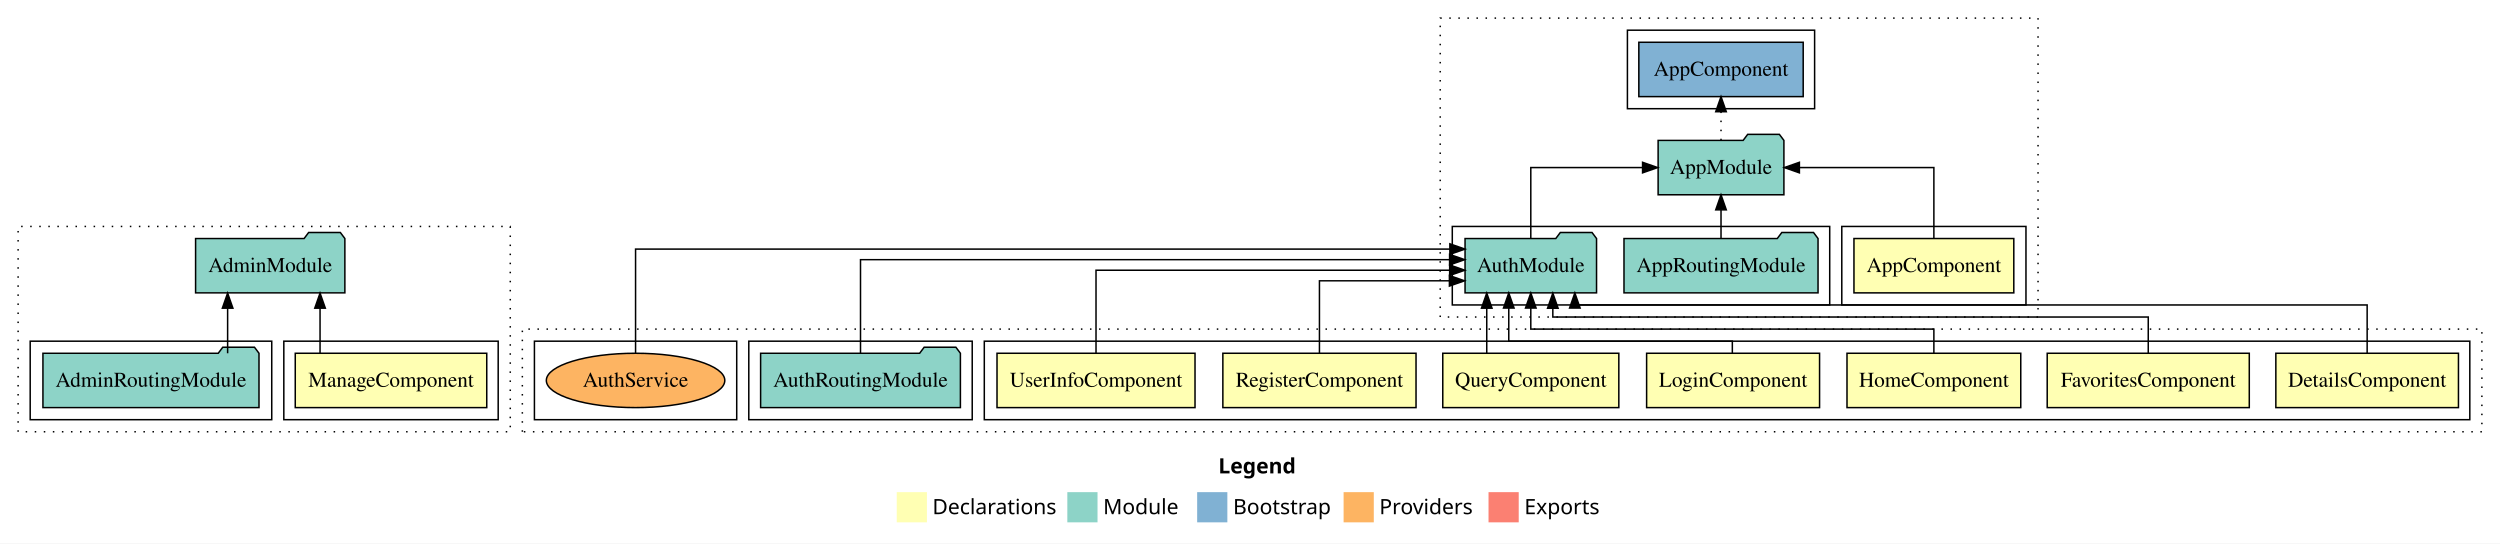
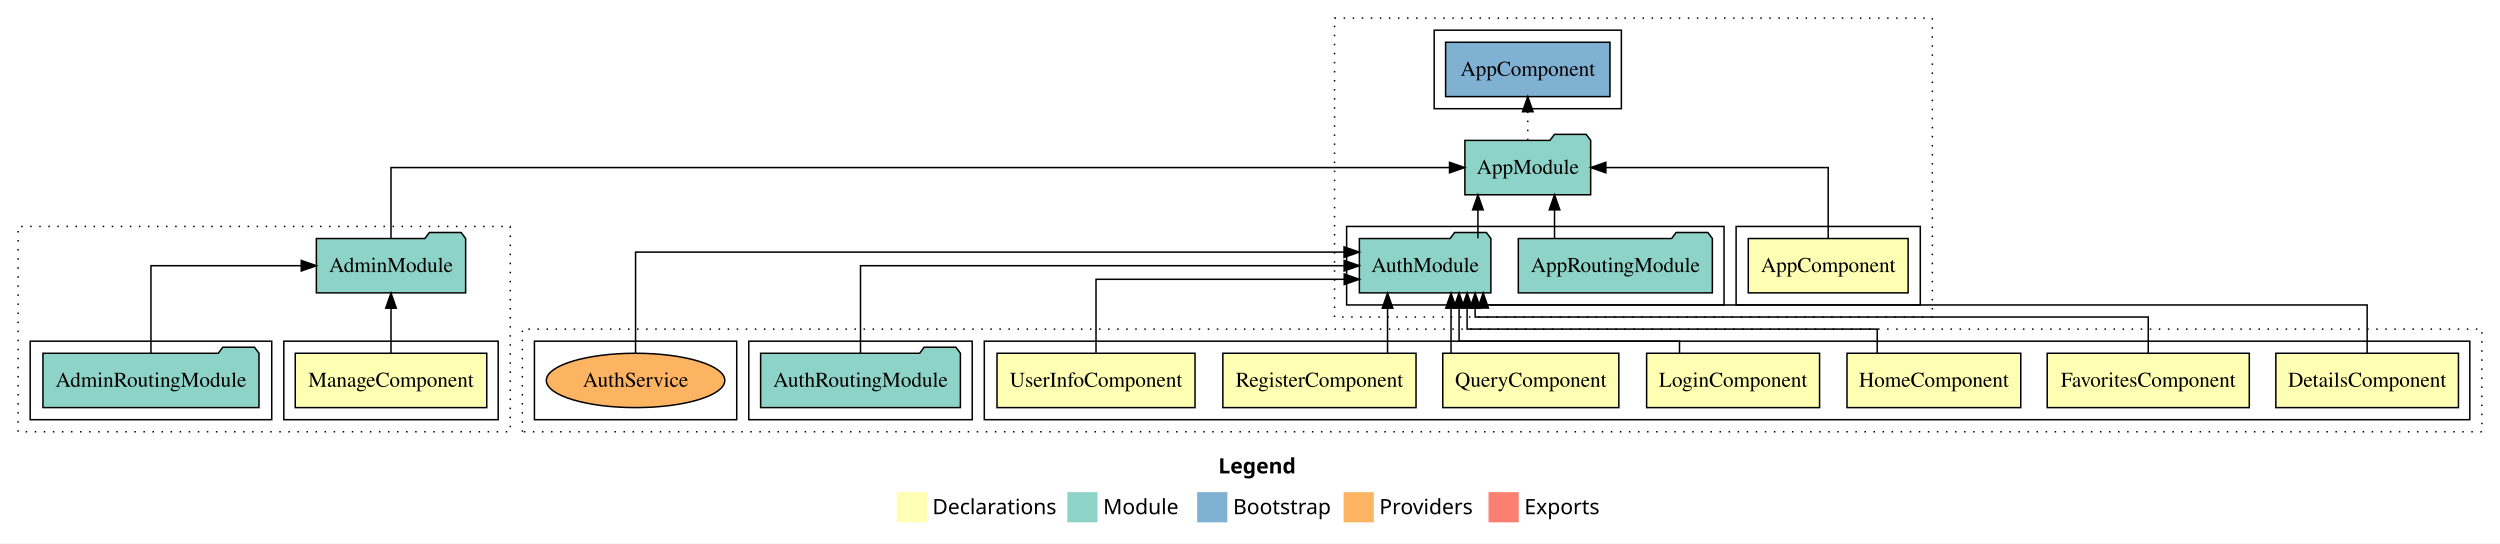
<svg xmlns="http://www.w3.org/2000/svg" width="1656pt" height="360pt" viewBox="0.00 0.00 1656.00 360.00">
  <g id="graph0" class="graph" transform="scale(1 1) rotate(0) translate(4 356)">
    <polygon fill="white" stroke="transparent" points="-4,4 -4,-356 1652,-356 1652,4 -4,4" />
    <text text-anchor="start" x="803.01" y="-42.4" font-family="Times-12" font-weight="bold" font-size="14.00">Legend</text>
    <polygon fill="#ffffb3" stroke="transparent" points="590,-10 590,-30 610,-30 610,-10 590,-10" />
    <text text-anchor="start" x="613.63" y="-15.4" font-family="Times-12" font-size="14.00">  Declarations</text>
    <polygon fill="#8dd3c7" stroke="transparent" points="703,-10 703,-30 723,-30 723,-10 703,-10" />
    <text text-anchor="start" x="726.73" y="-15.4" font-family="Times-12" font-size="14.00">  Module</text>
    <polygon fill="#80b1d3" stroke="transparent" points="789,-10 789,-30 809,-30 809,-10 789,-10" />
    <text text-anchor="start" x="812.78" y="-15.4" font-family="Times-12" font-size="14.00">  Bootstrap</text>
    <polygon fill="#fdb462" stroke="transparent" points="886,-10 886,-30 906,-30 906,-10 886,-10" />
    <text text-anchor="start" x="909.67" y="-15.4" font-family="Times-12" font-size="14.00">  Providers</text>
    <polygon fill="#fb8072" stroke="transparent" points="982,-10 982,-30 1002,-30 1002,-10 982,-10" />
    <text text-anchor="start" x="1005.73" y="-15.4" font-family="Times-12" font-size="14.00">  Exports</text>
    <g id="clust1" class="cluster">
      <polygon fill="none" stroke="black" stroke-dasharray="1,5" points="8,-70 8,-206 334,-206 334,-70 8,-70" />
    </g>
    <g id="clust2" class="cluster">
      <polygon fill="none" stroke="black" points="184,-78 184,-130 326,-130 326,-78 184,-78" />
    </g>
    <g id="clust4" class="cluster">
      <polygon fill="none" stroke="black" points="16,-78 16,-130 176,-130 176,-78 16,-78" />
    </g>
    <g id="clust14" class="cluster">
-       <polygon fill="none" stroke="black" stroke-dasharray="1,5" points="950,-146 950,-344 1346,-344 1346,-146 950,-146" />
+       <polygon fill="none" stroke="black" stroke-dasharray="1,5" points="880,-146 880,-344 1276,-344 1276,-146 880,-146" />
    </g>
    <g id="clust15" class="cluster">
-       <polygon fill="none" stroke="black" points="1216,-154 1216,-206 1338,-206 1338,-154 1216,-154" />
+       <polygon fill="none" stroke="black" points="1146,-154 1146,-206 1268,-206 1268,-154 1146,-154" />
    </g>
    <g id="clust17" class="cluster">
-       <polygon fill="none" stroke="black" points="958,-154 958,-206 1208,-206 1208,-154 958,-154" />
+       <polygon fill="none" stroke="black" points="888,-154 888,-206 1138,-206 1138,-154 888,-154" />
    </g>
    <g id="clust19" class="cluster">
-       <polygon fill="none" stroke="black" points="1074,-284 1074,-336 1198,-336 1198,-284 1074,-284" />
+       <polygon fill="none" stroke="black" points="946,-284 946,-336 1070,-336 1070,-284 946,-284" />
    </g>
    <g id="clust27" class="cluster">
      <polygon fill="none" stroke="black" stroke-dasharray="1,5" points="342,-70 342,-138 1640,-138 1640,-70 342,-70" />
    </g>
    <g id="clust28" class="cluster">
      <polygon fill="none" stroke="black" points="648,-78 648,-130 1632,-130 1632,-78 648,-78" />
    </g>
    <g id="clust36" class="cluster">
      <polygon fill="none" stroke="black" points="492,-78 492,-130 640,-130 640,-78 492,-78" />
    </g>
    <g id="clust39" class="cluster">
      <polygon fill="none" stroke="black" points="350,-78 350,-130 484,-130 484,-78 350,-78" />
    </g>
    <g id="node1" class="node">
      <polygon fill="#ffffb3" stroke="black" points="318.42,-122 191.58,-122 191.58,-86 318.42,-86 318.42,-122" />
      <text text-anchor="middle" x="255" y="-99.8" font-family="Times,serif" font-size="14.00">ManageComponent</text>
    </g>
    <g id="node2" class="node">
-       <polygon fill="#8dd3c7" stroke="black" points="224.44,-198 221.44,-202 200.44,-202 197.44,-198 125.56,-198 125.56,-162 224.44,-162 224.44,-198" />
-       <text text-anchor="middle" x="175" y="-175.8" font-family="Times,serif" font-size="14.00">AdminModule</text>
+       <polygon fill="#8dd3c7" stroke="black" points="304.44,-198 301.44,-202 280.44,-202 277.44,-198 205.56,-198 205.56,-162 304.44,-162 304.44,-198" />
+       <text text-anchor="middle" x="255" y="-175.8" font-family="Times,serif" font-size="14.00">AdminModule</text>
    </g>
    <g id="edge1" class="edge">
-       <path fill="none" stroke="black" d="M208,-122.01C208,-122.01 208,-151.85 208,-151.85" />
-       <polygon fill="black" stroke="black" points="204.5,-151.85 208,-161.85 211.5,-151.85 204.5,-151.85" />
+       <path fill="none" stroke="black" d="M255,-122.01C255,-122.01 255,-151.85 255,-151.85" />
+       <polygon fill="black" stroke="black" points="251.5,-151.85 255,-161.85 258.5,-151.85 251.5,-151.85" />
+     </g>
+     <g id="node5" class="node">
+       <polygon fill="#8dd3c7" stroke="black" points="1049.66,-263 1046.66,-267 1025.66,-267 1022.66,-263 966.34,-263 966.34,-227 1049.66,-227 1049.66,-263" />
+       <text text-anchor="middle" x="1008" y="-240.8" font-family="Times,serif" font-size="14.00">AppModule</text>
+     </g>
+     <g id="edge4" class="edge">
+       <path fill="none" stroke="black" d="M255,-198.11C255,-217.34 255,-245 255,-245 255,-245 956.17,-245 956.17,-245" />
+       <polygon fill="black" stroke="black" points="956.17,-248.5 966.17,-245 956.17,-241.5 956.17,-248.5" />
    </g>
    <g id="node3" class="node">
      <polygon fill="#8dd3c7" stroke="black" points="167.56,-122 164.56,-126 143.56,-126 140.56,-122 24.44,-122 24.44,-86 167.56,-86 167.56,-122" />
      <text text-anchor="middle" x="96" y="-99.8" font-family="Times,serif" font-size="14.00">AdminRoutingModule</text>
    </g>
    <g id="edge2" class="edge">
-       <path fill="none" stroke="black" d="M146.78,-122.01C146.78,-122.01 146.78,-151.85 146.78,-151.85" />
-       <polygon fill="black" stroke="black" points="143.28,-151.85 146.78,-161.85 150.28,-151.85 143.28,-151.85" />
+       <path fill="none" stroke="black" d="M96,-122.01C96,-144.49 96,-180 96,-180 96,-180 195.56,-180 195.56,-180" />
+       <polygon fill="black" stroke="black" points="195.56,-183.5 205.56,-180 195.56,-176.5 195.56,-183.5" />
    </g>
    <g id="node4" class="node">
-       <polygon fill="#ffffb3" stroke="black" points="1329.94,-198 1224.06,-198 1224.06,-162 1329.94,-162 1329.94,-198" />
-       <text text-anchor="middle" x="1277" y="-175.8" font-family="Times,serif" font-size="14.00">AppComponent</text>
-     </g>
-     <g id="node5" class="node">
-       <polygon fill="#8dd3c7" stroke="black" points="1177.66,-263 1174.66,-267 1153.66,-267 1150.66,-263 1094.34,-263 1094.34,-227 1177.66,-227 1177.66,-263" />
-       <text text-anchor="middle" x="1136" y="-240.8" font-family="Times,serif" font-size="14.00">AppModule</text>
+       <polygon fill="#ffffb3" stroke="black" points="1259.94,-198 1154.06,-198 1154.06,-162 1259.94,-162 1259.94,-198" />
+       <text text-anchor="middle" x="1207" y="-175.8" font-family="Times,serif" font-size="14.00">AppComponent</text>
    </g>
    <g id="edge3" class="edge">
-       <path fill="none" stroke="black" d="M1277,-198.11C1277,-217.34 1277,-245 1277,-245 1277,-245 1187.92,-245 1187.92,-245" />
-       <polygon fill="black" stroke="black" points="1187.92,-241.5 1177.92,-245 1187.92,-248.5 1187.92,-241.5" />
+       <path fill="none" stroke="black" d="M1207,-198.11C1207,-217.34 1207,-245 1207,-245 1207,-245 1059.72,-245 1059.72,-245" />
+       <polygon fill="black" stroke="black" points="1059.72,-241.5 1049.72,-245 1059.72,-248.5 1059.72,-241.5" />
    </g>
    <g id="node8" class="node">
-       <polygon fill="#80b1d3" stroke="black" points="1190.44,-328 1081.56,-328 1081.56,-292 1190.44,-292 1190.44,-328" />
-       <text text-anchor="middle" x="1136" y="-305.8" font-family="Times,serif" font-size="14.00">AppComponent </text>
+       <polygon fill="#80b1d3" stroke="black" points="1062.44,-328 953.56,-328 953.56,-292 1062.44,-292 1062.44,-328" />
+       <text text-anchor="middle" x="1008" y="-305.8" font-family="Times,serif" font-size="14.00">AppComponent </text>
+     </g>
+     <g id="edge7" class="edge">
+       <path fill="none" stroke="black" stroke-dasharray="1,5" d="M1008,-263.11C1008,-263.11 1008,-281.99 1008,-281.99" />
+       <polygon fill="black" stroke="black" points="1004.5,-281.99 1008,-291.99 1011.5,-281.99 1004.5,-281.99" />
+     </g>
+     <g id="node6" class="node">
+       <polygon fill="#8dd3c7" stroke="black" points="1130.27,-198 1127.27,-202 1106.27,-202 1103.27,-198 1001.73,-198 1001.73,-162 1130.27,-162 1130.27,-198" />
+       <text text-anchor="middle" x="1066" y="-175.8" font-family="Times,serif" font-size="14.00">AppRoutingModule</text>
+     </g>
+     <g id="edge5" class="edge">
+       <path fill="none" stroke="black" d="M1025.72,-198.11C1025.72,-198.11 1025.72,-216.99 1025.72,-216.99" />
+       <polygon fill="black" stroke="black" points="1022.22,-216.99 1025.72,-226.99 1029.22,-216.99 1022.22,-216.99" />
+     </g>
+     <g id="node7" class="node">
+       <polygon fill="#8dd3c7" stroke="black" points="983.55,-198 980.55,-202 959.55,-202 956.55,-198 896.45,-198 896.45,-162 983.55,-162 983.55,-198" />
+       <text text-anchor="middle" x="940" y="-175.8" font-family="Times,serif" font-size="14.00">AuthModule</text>
    </g>
    <g id="edge6" class="edge">
-       <path fill="none" stroke="black" stroke-dasharray="1,5" d="M1136,-263.11C1136,-263.11 1136,-281.99 1136,-281.99" />
-       <polygon fill="black" stroke="black" points="1132.5,-281.99 1136,-291.99 1139.5,-281.99 1132.5,-281.99" />
-     </g>
-     <g id="node6" class="node">
-       <polygon fill="#8dd3c7" stroke="black" points="1200.27,-198 1197.27,-202 1176.27,-202 1173.27,-198 1071.73,-198 1071.73,-162 1200.27,-162 1200.27,-198" />
-       <text text-anchor="middle" x="1136" y="-175.8" font-family="Times,serif" font-size="14.00">AppRoutingModule</text>
-     </g>
-     <g id="edge4" class="edge">
-       <path fill="none" stroke="black" d="M1136,-198.11C1136,-198.11 1136,-216.99 1136,-216.99" />
-       <polygon fill="black" stroke="black" points="1132.5,-216.99 1136,-226.99 1139.5,-216.99 1132.5,-216.99" />
-     </g>
-     <g id="node7" class="node">
-       <polygon fill="#8dd3c7" stroke="black" points="1053.55,-198 1050.55,-202 1029.55,-202 1026.55,-198 966.45,-198 966.45,-162 1053.55,-162 1053.55,-198" />
-       <text text-anchor="middle" x="1010" y="-175.8" font-family="Times,serif" font-size="14.00">AuthModule</text>
-     </g>
-     <g id="edge5" class="edge">
-       <path fill="none" stroke="black" d="M1010,-198.11C1010,-217.34 1010,-245 1010,-245 1010,-245 1084.04,-245 1084.04,-245" />
-       <polygon fill="black" stroke="black" points="1084.04,-248.5 1094.04,-245 1084.04,-241.5 1084.04,-248.5" />
+       <path fill="none" stroke="black" d="M974.97,-198.11C974.97,-198.11 974.97,-216.99 974.97,-216.99" />
+       <polygon fill="black" stroke="black" points="971.47,-216.99 974.97,-226.99 978.47,-216.99 971.47,-216.99" />
    </g>
    <g id="node9" class="node">
      <polygon fill="#ffffb3" stroke="black" points="1624.48,-122 1503.52,-122 1503.52,-86 1624.48,-86 1624.48,-122" />
      <text text-anchor="middle" x="1564" y="-99.8" font-family="Times,serif" font-size="14.00">DetailsComponent</text>
    </g>
-     <g id="edge7" class="edge">
-       <path fill="none" stroke="black" d="M1564,-122.05C1564,-136.37 1564,-154 1564,-154 1564,-154 1039.18,-154 1039.18,-154 1039.18,-154 1039.18,-154.79 1039.18,-154.79" />
-       <polygon fill="black" stroke="black" points="1035.68,-151.94 1039.18,-161.94 1042.68,-151.94 1035.68,-151.94" />
+     <g id="edge8" class="edge">
+       <path fill="none" stroke="black" d="M1564,-122.05C1564,-136.37 1564,-154 1564,-154 1564,-154 978.45,-154 978.45,-154 978.45,-154 978.45,-154.79 978.45,-154.79" />
+       <polygon fill="black" stroke="black" points="974.95,-151.94 978.45,-161.94 981.95,-151.94 974.95,-151.94" />
    </g>
    <g id="node10" class="node">
      <polygon fill="#ffffb3" stroke="black" points="1485.93,-122 1352.07,-122 1352.07,-86 1485.93,-86 1485.93,-122" />
      <text text-anchor="middle" x="1419" y="-99.8" font-family="Times,serif" font-size="14.00">FavoritesComponent</text>
    </g>
-     <g id="edge8" class="edge">
-       <path fill="none" stroke="black" d="M1419,-122.06C1419,-133.44 1419,-146 1419,-146 1419,-146 1024.59,-146 1024.59,-146 1024.59,-146 1024.59,-151.81 1024.59,-151.81" />
-       <polygon fill="black" stroke="black" points="1021.09,-151.81 1024.59,-161.81 1028.09,-151.81 1021.09,-151.81" />
+     <g id="edge9" class="edge">
+       <path fill="none" stroke="black" d="M1419,-122.06C1419,-133.44 1419,-146 1419,-146 1419,-146 973.13,-146 973.13,-146 973.13,-146 973.13,-151.81 973.13,-151.81" />
+       <polygon fill="black" stroke="black" points="969.63,-151.81 973.13,-161.81 976.63,-151.81 969.63,-151.81" />
    </g>
    <g id="node11" class="node">
      <polygon fill="#ffffb3" stroke="black" points="1334.55,-122 1219.45,-122 1219.45,-86 1334.55,-86 1334.55,-122" />
      <text text-anchor="middle" x="1277" y="-99.8" font-family="Times,serif" font-size="14.00">HomeComponent</text>
    </g>
-     <g id="edge9" class="edge">
-       <path fill="none" stroke="black" d="M1277,-122.19C1277,-130.28 1277,-138 1277,-138 1277,-138 1010,-138 1010,-138 1010,-138 1010,-151.94 1010,-151.94" />
-       <polygon fill="black" stroke="black" points="1006.5,-151.94 1010,-161.94 1013.5,-151.94 1006.5,-151.94" />
+     <g id="edge10" class="edge">
+       <path fill="none" stroke="black" d="M1239.47,-122.19C1239.47,-130.28 1239.47,-138 1239.47,-138 1239.47,-138 967.81,-138 967.81,-138 967.81,-138 967.81,-151.94 967.81,-151.94" />
+       <polygon fill="black" stroke="black" points="964.31,-151.94 967.81,-161.94 971.31,-151.94 964.31,-151.94" />
    </g>
    <g id="node12" class="node">
      <polygon fill="#ffffb3" stroke="black" points="1201.28,-122 1086.72,-122 1086.72,-86 1201.28,-86 1201.28,-122" />
      <text text-anchor="middle" x="1144" y="-99.8" font-family="Times,serif" font-size="14.00">LoginComponent</text>
    </g>
-     <g id="edge10" class="edge">
-       <path fill="none" stroke="black" d="M1143.5,-122.06C1143.5,-126.49 1143.5,-130 1143.5,-130 1143.5,-130 995.41,-130 995.41,-130 995.41,-130 995.41,-151.95 995.41,-151.95" />
-       <polygon fill="black" stroke="black" points="991.91,-151.95 995.41,-161.95 998.91,-151.95 991.91,-151.95" />
+     <g id="edge11" class="edge">
+       <path fill="none" stroke="black" d="M1108.5,-122.06C1108.5,-126.49 1108.5,-130 1108.5,-130 1108.5,-130 962.49,-130 962.49,-130 962.49,-130 962.49,-151.95 962.49,-151.95" />
+       <polygon fill="black" stroke="black" points="958.99,-151.95 962.49,-161.95 965.99,-151.95 958.99,-151.95" />
    </g>
    <g id="node13" class="node">
      <polygon fill="#ffffb3" stroke="black" points="1068.31,-122 951.69,-122 951.69,-86 1068.31,-86 1068.31,-122" />
      <text text-anchor="middle" x="1010" y="-99.8" font-family="Times,serif" font-size="14.00">QueryComponent</text>
    </g>
-     <g id="edge11" class="edge">
-       <path fill="none" stroke="black" d="M980.82,-122.01C980.82,-122.01 980.82,-151.85 980.82,-151.85" />
-       <polygon fill="black" stroke="black" points="977.32,-151.85 980.82,-161.85 984.32,-151.85 977.32,-151.85" />
+     <g id="edge12" class="edge">
+       <path fill="none" stroke="black" d="M957.16,-122.01C957.16,-122.01 957.16,-151.85 957.16,-151.85" />
+       <polygon fill="black" stroke="black" points="953.66,-151.85 957.16,-161.85 960.66,-151.85 953.66,-151.85" />
    </g>
    <g id="node14" class="node">
      <polygon fill="#ffffb3" stroke="black" points="933.98,-122 806.02,-122 806.02,-86 933.98,-86 933.98,-122" />
      <text text-anchor="middle" x="870" y="-99.8" font-family="Times,serif" font-size="14.00">RegisterComponent</text>
    </g>
-     <g id="edge12" class="edge">
-       <path fill="none" stroke="black" d="M870,-122.03C870,-141.58 870,-170 870,-170 870,-170 956.09,-170 956.09,-170" />
-       <polygon fill="black" stroke="black" points="956.09,-173.5 966.09,-170 956.09,-166.5 956.09,-173.5" />
+     <g id="edge13" class="edge">
+       <path fill="none" stroke="black" d="M915.11,-122.01C915.11,-122.01 915.11,-151.85 915.11,-151.85" />
+       <polygon fill="black" stroke="black" points="911.61,-151.85 915.11,-161.85 918.61,-151.85 911.61,-151.85" />
    </g>
    <g id="node15" class="node">
      <polygon fill="#ffffb3" stroke="black" points="787.58,-122 656.42,-122 656.42,-86 787.58,-86 787.58,-122" />
      <text text-anchor="middle" x="722" y="-99.8" font-family="Times,serif" font-size="14.00">UserInfoComponent</text>
    </g>
-     <g id="edge13" class="edge">
-       <path fill="none" stroke="black" d="M722,-122.04C722,-143.66 722,-177 722,-177 722,-177 956.26,-177 956.26,-177" />
-       <polygon fill="black" stroke="black" points="956.26,-180.5 966.26,-177 956.26,-173.5 956.26,-180.5" />
+     <g id="edge14" class="edge">
+       <path fill="none" stroke="black" d="M722,-122.31C722,-142.15 722,-171 722,-171 722,-171 886.41,-171 886.41,-171" />
+       <polygon fill="black" stroke="black" points="886.41,-174.5 896.41,-171 886.41,-167.5 886.41,-174.5" />
    </g>
    <g id="node16" class="node">
      <polygon fill="#8dd3c7" stroke="black" points="632.17,-122 629.17,-126 608.17,-126 605.17,-122 499.83,-122 499.83,-86 632.17,-86 632.17,-122" />
      <text text-anchor="middle" x="566" y="-99.8" font-family="Times,serif" font-size="14.00">AuthRoutingModule</text>
    </g>
-     <g id="edge14" class="edge">
-       <path fill="none" stroke="black" d="M566,-122.15C566,-145.76 566,-184 566,-184 566,-184 956.21,-184 956.21,-184" />
-       <polygon fill="black" stroke="black" points="956.21,-187.5 966.21,-184 956.21,-180.5 956.21,-187.5" />
+     <g id="edge15" class="edge">
+       <path fill="none" stroke="black" d="M566,-122.01C566,-144.49 566,-180 566,-180 566,-180 886.37,-180 886.37,-180" />
+       <polygon fill="black" stroke="black" points="886.37,-183.5 896.37,-180 886.37,-176.5 886.37,-183.5" />
    </g>
    <g id="node17" class="node">
      <ellipse fill="#fdb462" stroke="black" cx="417" cy="-104" rx="59.11" ry="18" />
      <text text-anchor="middle" x="417" y="-99.8" font-family="Times,serif" font-size="14.00">AuthService</text>
    </g>
-     <g id="edge15" class="edge">
-       <path fill="none" stroke="black" d="M417,-122.03C417,-147.51 417,-191 417,-191 417,-191 956.4,-191 956.4,-191" />
-       <polygon fill="black" stroke="black" points="956.4,-194.5 966.4,-191 956.4,-187.5 956.4,-194.5" />
+     <g id="edge16" class="edge">
+       <path fill="none" stroke="black" d="M417,-122.03C417,-146.98 417,-189 417,-189 417,-189 886.31,-189 886.31,-189" />
+       <polygon fill="black" stroke="black" points="886.31,-192.5 896.31,-189 886.31,-185.5 886.31,-192.5" />
    </g>
  </g>
</svg>
